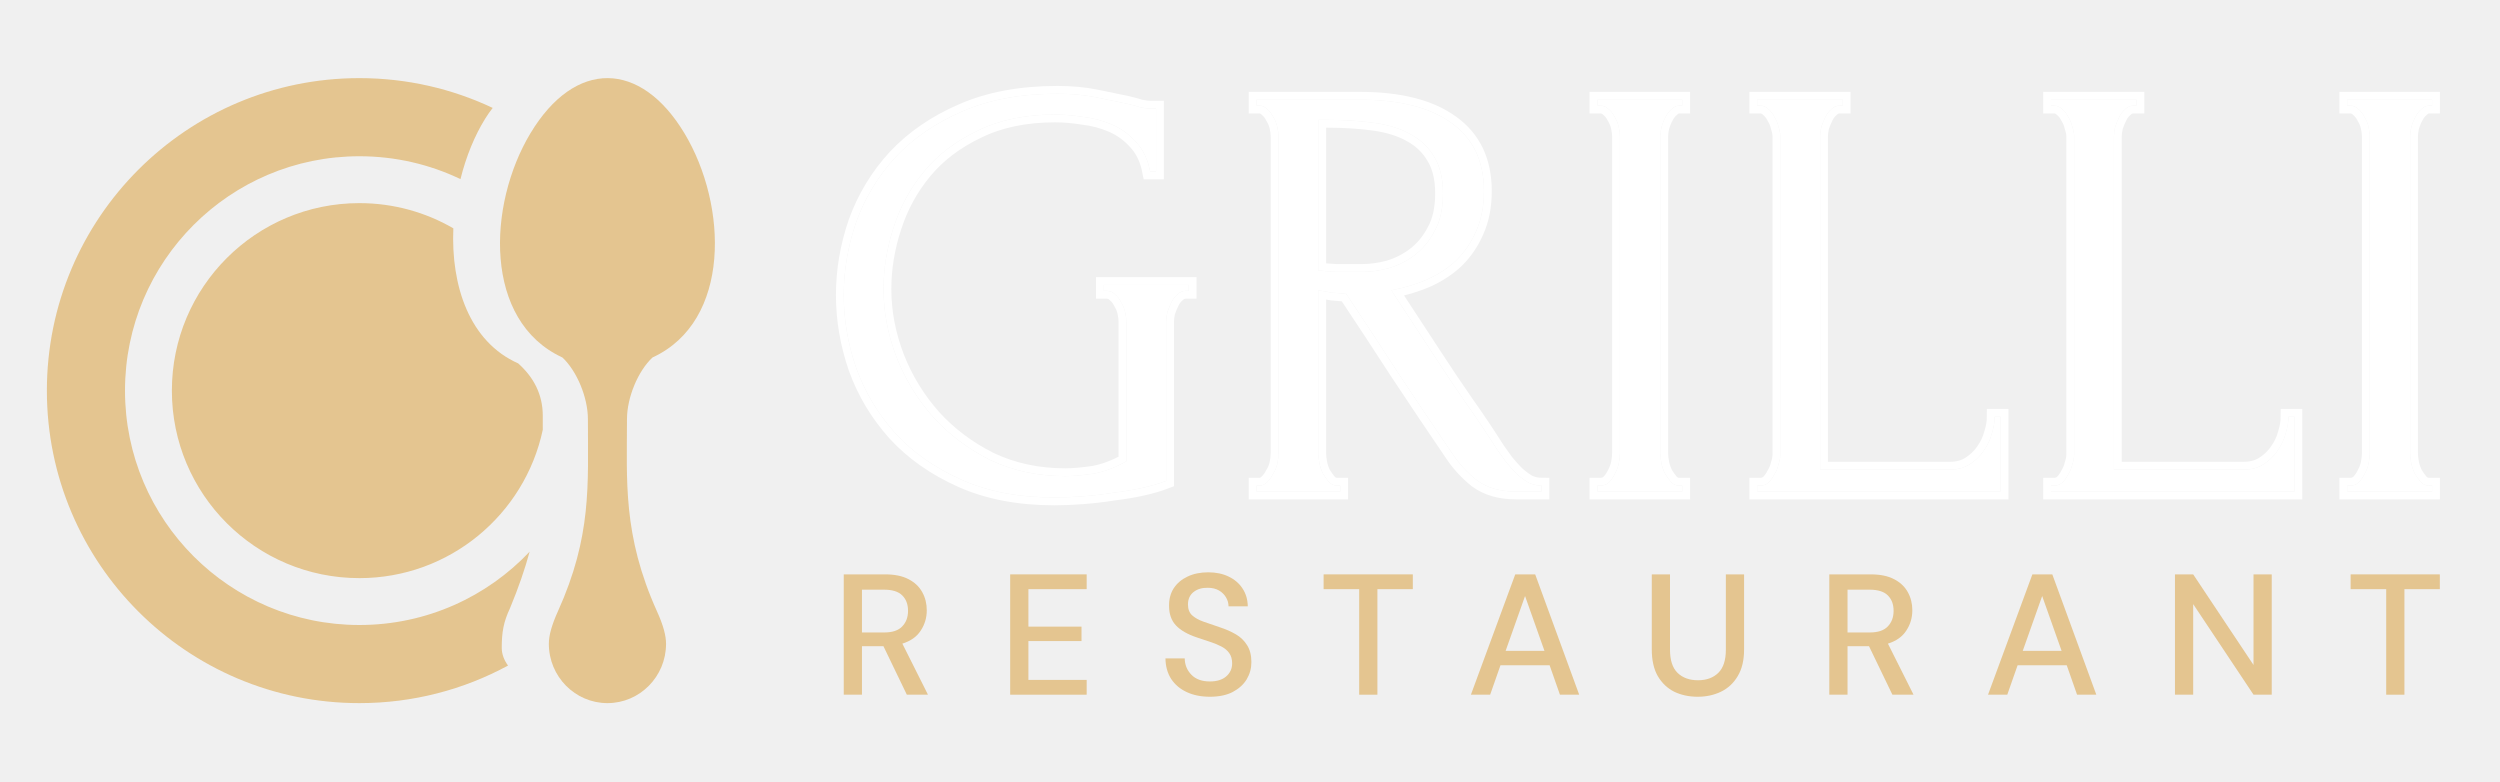
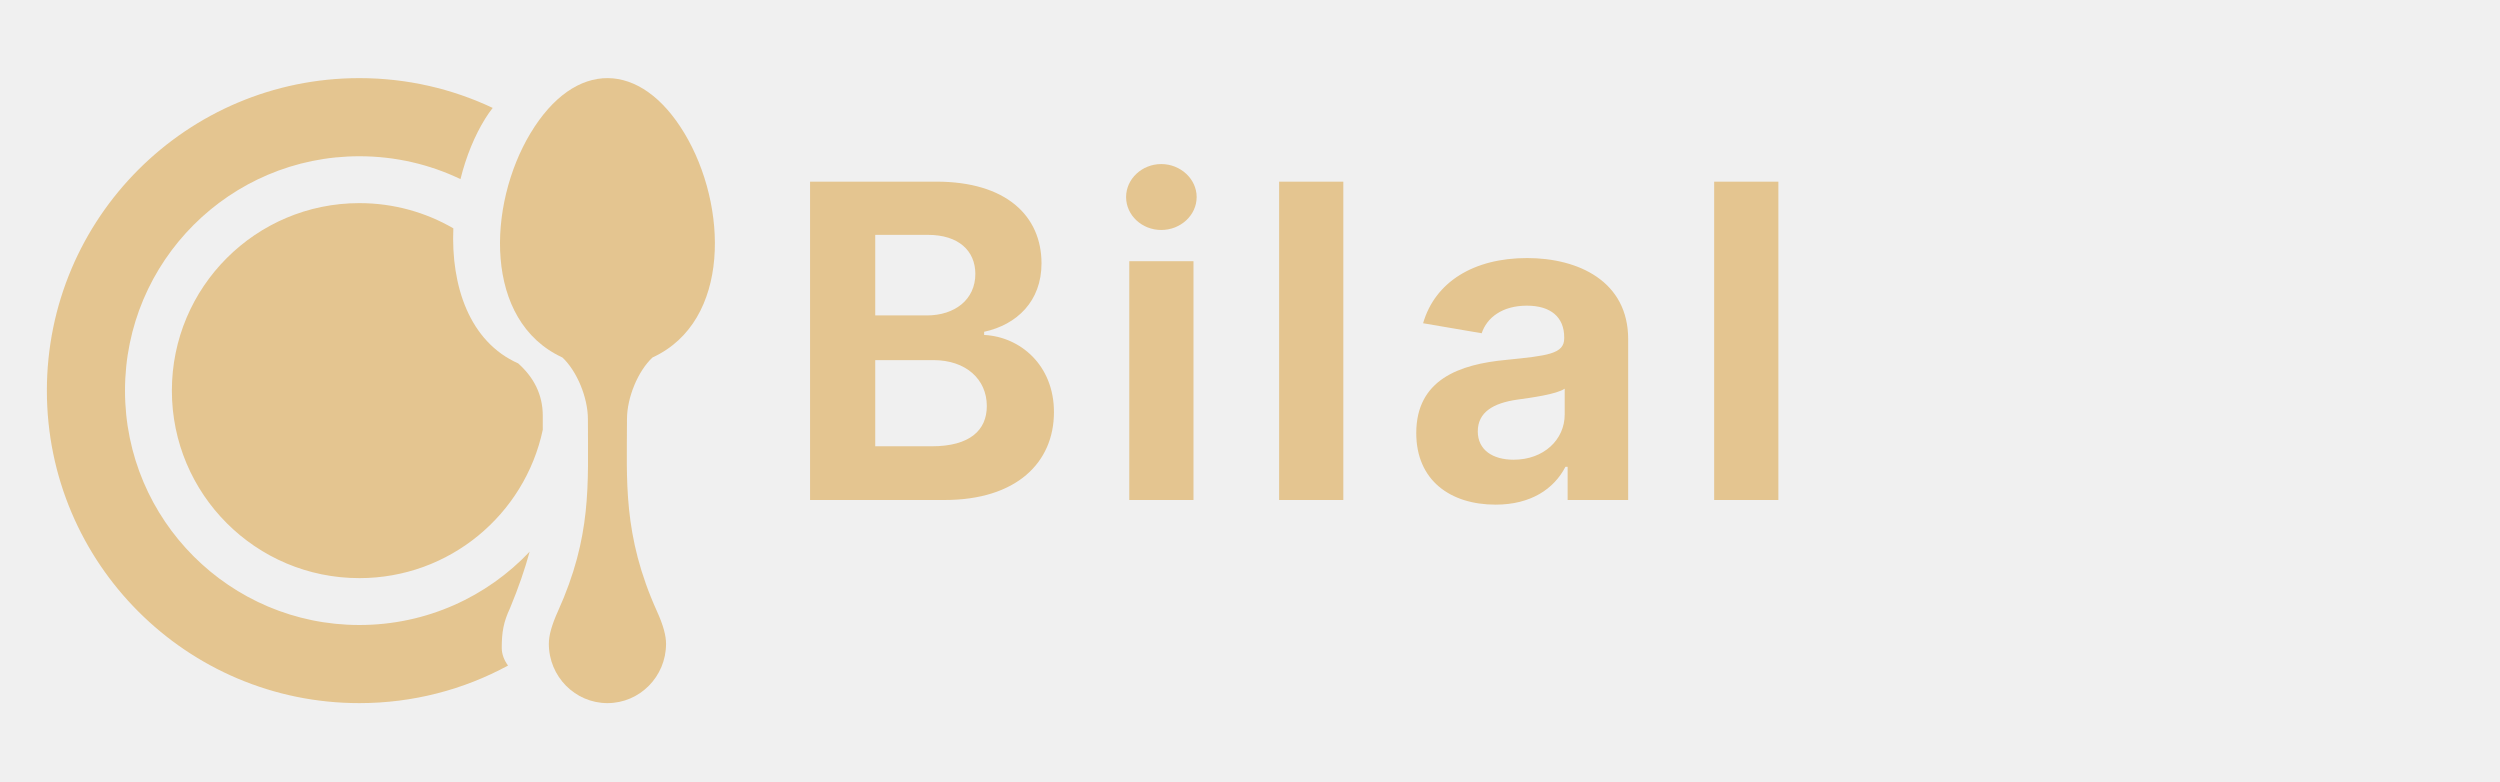
<svg xmlns="http://www.w3.org/2000/svg" width="160" height="50" viewBox="0 0 160 50" fill="none">
-   <path d="M54 44.46V36.76H56.651C57.26 36.76 57.758 36.863 58.147 37.068C58.543 37.273 58.836 37.552 59.027 37.904C59.218 38.249 59.313 38.634 59.313 39.059C59.313 39.536 59.185 39.968 58.928 40.357C58.679 40.746 58.286 41.024 57.751 41.193L59.39 44.46H58.037L56.541 41.358H55.166V44.46H54ZM55.166 40.478H56.585C57.113 40.478 57.498 40.35 57.74 40.093C57.989 39.836 58.114 39.503 58.114 39.092C58.114 38.681 57.993 38.355 57.751 38.113C57.509 37.864 57.117 37.739 56.574 37.739H55.166V40.478Z" fill="#E4C590" />
-   <path d="M64.652 44.46V36.76H69.547V37.706H65.818V40.104H69.217V41.028H65.818V43.514H69.547V44.46H64.652Z" fill="#E4C590" />
-   <path d="M77.438 44.592C76.873 44.592 76.378 44.493 75.953 44.295C75.527 44.097 75.194 43.815 74.952 43.448C74.717 43.081 74.596 42.645 74.589 42.139H75.821C75.828 42.55 75.971 42.898 76.25 43.184C76.528 43.47 76.921 43.613 77.427 43.613C77.874 43.613 78.222 43.507 78.472 43.294C78.728 43.074 78.857 42.795 78.857 42.458C78.857 42.187 78.794 41.967 78.67 41.798C78.552 41.629 78.387 41.49 78.175 41.38C77.969 41.27 77.731 41.171 77.46 41.083C77.188 40.995 76.902 40.9 76.602 40.797C76.008 40.599 75.56 40.342 75.26 40.027C74.966 39.712 74.82 39.297 74.82 38.784C74.812 38.351 74.911 37.974 75.117 37.651C75.329 37.328 75.623 37.079 75.997 36.903C76.378 36.72 76.822 36.628 77.328 36.628C77.826 36.628 78.263 36.72 78.637 36.903C79.018 37.086 79.315 37.343 79.528 37.673C79.74 37.996 79.85 38.373 79.858 38.806H78.626C78.626 38.608 78.574 38.421 78.472 38.245C78.369 38.062 78.219 37.911 78.021 37.794C77.823 37.677 77.581 37.618 77.295 37.618C76.928 37.611 76.624 37.702 76.382 37.893C76.147 38.084 76.03 38.348 76.03 38.685C76.03 38.986 76.118 39.217 76.294 39.378C76.47 39.539 76.712 39.675 77.02 39.785C77.328 39.888 77.68 40.009 78.076 40.148C78.457 40.273 78.798 40.423 79.099 40.599C79.399 40.775 79.638 41.006 79.814 41.292C79.997 41.578 80.089 41.941 80.089 42.381C80.089 42.77 79.99 43.133 79.792 43.47C79.594 43.8 79.297 44.071 78.901 44.284C78.505 44.489 78.017 44.592 77.438 44.592Z" fill="#E4C590" />
-   <path d="M86.988 44.46V37.706H84.711V36.76H90.42V37.706H88.154V44.46H86.988Z" fill="#E4C590" />
-   <path d="M94.138 44.46L96.976 36.76H98.252L101.068 44.46H99.836L99.176 42.579H96.03L95.37 44.46H94.138ZM96.36 41.655H98.846L97.603 38.146L96.36 41.655Z" fill="#E4C590" />
-   <path d="M108.651 44.592C108.101 44.592 107.602 44.486 107.155 44.273C106.715 44.053 106.363 43.719 106.099 43.272C105.842 42.825 105.714 42.256 105.714 41.567V36.76H106.88V41.578C106.88 42.253 107.041 42.748 107.364 43.063C107.686 43.378 108.123 43.536 108.673 43.536C109.215 43.536 109.648 43.378 109.971 43.063C110.293 42.748 110.455 42.253 110.455 41.578V36.76H111.621V41.567C111.621 42.256 111.485 42.825 111.214 43.272C110.95 43.719 110.59 44.053 110.136 44.273C109.688 44.486 109.193 44.592 108.651 44.592Z" fill="#E4C590" />
-   <path d="M117.076 44.46V36.76H119.727C120.336 36.76 120.835 36.863 121.223 37.068C121.619 37.273 121.913 37.552 122.103 37.904C122.294 38.249 122.389 38.634 122.389 39.059C122.389 39.536 122.261 39.968 122.004 40.357C121.755 40.746 121.363 41.024 120.827 41.193L122.466 44.46H121.113L119.617 41.358H118.242V44.46H117.076ZM118.242 40.478H119.661C120.189 40.478 120.574 40.35 120.816 40.093C121.066 39.836 121.19 39.503 121.19 39.092C121.19 38.681 121.069 38.355 120.827 38.113C120.585 37.864 120.193 37.739 119.65 37.739H118.242V40.478Z" fill="#E4C590" />
-   <path d="M127.234 44.46L130.072 36.76H131.348L134.164 44.46H132.932L132.272 42.579H129.126L128.466 44.46H127.234ZM129.456 41.655H131.942L130.699 38.146L129.456 41.655Z" fill="#E4C590" />
-   <path d="M139.198 44.46V36.76H140.364L144.225 42.557V36.76H145.391V44.46H144.225L140.364 38.663V44.46H139.198Z" fill="#E4C590" />
-   <path d="M152.717 44.46V37.706H150.44V36.76H156.149V37.706H153.883V44.46H152.717Z" fill="#E4C590" />
-   <mask id="path-2-outside-1_29_6" maskUnits="userSpaceOnUse" x="53" y="5" width="104" height="28" fill="black">
-     <rect fill="white" x="53" y="5" width="104" height="28" />
-     <path d="M70.644 18.236H76.078V18.616H75.888C75.685 18.616 75.508 18.692 75.356 18.844C75.204 18.971 75.077 19.135 74.976 19.338C74.875 19.541 74.786 19.756 74.71 19.984C74.659 20.212 74.634 20.415 74.634 20.592V30.776C74.178 30.953 73.659 31.105 73.076 31.232C72.493 31.359 71.885 31.46 71.252 31.536C70.619 31.637 69.973 31.713 69.314 31.764C68.655 31.815 68.047 31.84 67.49 31.84C65.21 31.84 63.221 31.46 61.524 30.7C59.827 29.94 58.421 28.952 57.306 27.736C56.191 26.495 55.355 25.101 54.798 23.556C54.266 22.011 54 20.453 54 18.882C54 17.311 54.266 15.753 54.798 14.208C55.355 12.663 56.191 11.282 57.306 10.066C58.446 8.85 59.865 7.875 61.562 7.14C63.285 6.38 65.324 6 67.68 6C68.567 6 69.39 6.076 70.15 6.228C70.91 6.38 71.581 6.519 72.164 6.646C72.493 6.722 72.772 6.798 73 6.874C73.253 6.925 73.469 6.95 73.646 6.95H73.988V10.978H73.608C73.456 10.193 73.152 9.559 72.696 9.078C72.265 8.597 71.759 8.229 71.176 7.976C70.593 7.723 69.973 7.558 69.314 7.482C68.681 7.381 68.085 7.33 67.528 7.33C65.628 7.33 63.981 7.672 62.588 8.356C61.195 9.015 60.055 9.876 59.168 10.94C58.281 12.004 57.623 13.207 57.192 14.55C56.761 15.867 56.546 17.185 56.546 18.502C56.546 19.971 56.825 21.428 57.382 22.872C57.939 24.291 58.725 25.57 59.738 26.71C60.751 27.825 61.967 28.737 63.386 29.446C64.83 30.13 66.426 30.472 68.174 30.472C68.655 30.472 69.251 30.421 69.96 30.32C70.669 30.193 71.379 29.927 72.088 29.522V20.592C72.088 20.415 72.063 20.212 72.012 19.984C71.961 19.756 71.873 19.541 71.746 19.338C71.645 19.135 71.518 18.971 71.366 18.844C71.214 18.692 71.037 18.616 70.834 18.616H70.644V18.236Z" />
-     <path d="M85.587 31.08H85.777V31.46H80.419V31.08H80.609C80.786 31.08 80.951 31.004 81.103 30.852C81.255 30.7 81.381 30.523 81.483 30.32C81.609 30.117 81.698 29.902 81.749 29.674C81.799 29.421 81.825 29.193 81.825 28.99V8.736C81.825 8.559 81.799 8.356 81.749 8.128C81.698 7.9 81.609 7.685 81.483 7.482C81.381 7.279 81.255 7.115 81.103 6.988C80.951 6.836 80.786 6.76 80.609 6.76H80.419V6.38H87.031C89.564 6.38 91.515 6.874 92.883 7.862C94.276 8.85 94.973 10.307 94.973 12.232C94.973 13.195 94.808 14.043 94.479 14.778C94.175 15.487 93.757 16.108 93.225 16.64C92.693 17.147 92.059 17.565 91.325 17.894C90.615 18.198 89.855 18.426 89.045 18.578L91.781 22.758C92.439 23.771 93.111 24.772 93.795 25.76C94.479 26.723 95.15 27.723 95.809 28.762C95.986 29.015 96.176 29.281 96.379 29.56C96.607 29.839 96.835 30.092 97.063 30.32C97.316 30.548 97.569 30.738 97.823 30.89C98.101 31.017 98.38 31.08 98.659 31.08V31.46H97.025C96.011 31.46 95.175 31.219 94.517 30.738C93.883 30.231 93.351 29.649 92.921 28.99C91.781 27.318 90.641 25.621 89.501 23.898C88.386 22.175 87.271 20.478 86.157 18.806C85.878 18.781 85.574 18.755 85.245 18.73C84.941 18.679 84.649 18.629 84.371 18.578V28.99C84.371 29.193 84.396 29.421 84.447 29.674C84.497 29.902 84.573 30.117 84.675 30.32C84.801 30.523 84.928 30.7 85.055 30.852C85.207 31.004 85.384 31.08 85.587 31.08ZM84.371 7.672V17.324H84.561C84.763 17.349 85.08 17.375 85.511 17.4C85.967 17.4 86.524 17.4 87.183 17.4C87.715 17.4 88.272 17.324 88.855 17.172C89.463 16.995 90.02 16.716 90.527 16.336C91.059 15.931 91.489 15.411 91.819 14.778C92.173 14.145 92.351 13.347 92.351 12.384C92.351 11.421 92.161 10.636 91.781 10.028C91.426 9.42 90.919 8.939 90.261 8.584C89.627 8.229 88.855 7.989 87.943 7.862C87.031 7.735 86.03 7.672 84.941 7.672H84.371Z" />
-     <path d="M102.232 6.38H107.666V6.76H107.476C107.299 6.76 107.134 6.836 106.982 6.988C106.83 7.115 106.703 7.279 106.602 7.482C106.501 7.659 106.412 7.875 106.336 8.128C106.285 8.356 106.26 8.559 106.26 8.736V28.99C106.26 29.193 106.285 29.421 106.336 29.674C106.387 29.902 106.463 30.117 106.564 30.32C106.691 30.523 106.817 30.7 106.944 30.852C107.096 31.004 107.273 31.08 107.476 31.08H107.666V31.46H102.232V31.08H102.422C102.625 31.08 102.802 31.017 102.954 30.89C103.106 30.738 103.233 30.561 103.334 30.358C103.461 30.13 103.549 29.902 103.6 29.674C103.651 29.421 103.676 29.193 103.676 28.99V8.736C103.676 8.559 103.651 8.356 103.6 8.128C103.549 7.9 103.461 7.685 103.334 7.482C103.233 7.279 103.106 7.115 102.954 6.988C102.802 6.836 102.625 6.76 102.422 6.76H102.232V6.38Z" />
-     <path d="M112.46 31.08H112.65C112.853 31.08 113.03 31.017 113.182 30.89C113.334 30.738 113.461 30.561 113.562 30.358C113.689 30.155 113.778 29.94 113.828 29.712C113.904 29.484 113.942 29.269 113.942 29.066V8.736C113.942 8.559 113.904 8.356 113.828 8.128C113.778 7.9 113.689 7.685 113.562 7.482C113.461 7.279 113.334 7.115 113.182 6.988C113.03 6.836 112.853 6.76 112.65 6.76H112.46V6.38H117.932V6.76H117.742C117.54 6.76 117.362 6.836 117.21 6.988C117.058 7.115 116.932 7.279 116.83 7.482C116.729 7.685 116.64 7.9 116.564 8.128C116.514 8.356 116.488 8.559 116.488 8.736V30.054H124.81C125.292 30.054 125.71 29.94 126.064 29.712C126.419 29.484 126.71 29.205 126.938 28.876C127.192 28.521 127.369 28.154 127.47 27.774C127.597 27.369 127.66 27.001 127.66 26.672H128.04V31.46H112.46V31.08Z" />
-     <path d="M131.264 31.08H131.454C131.657 31.08 131.834 31.017 131.986 30.89C132.138 30.738 132.265 30.561 132.366 30.358C132.493 30.155 132.582 29.94 132.632 29.712C132.708 29.484 132.746 29.269 132.746 29.066V8.736C132.746 8.559 132.708 8.356 132.632 8.128C132.582 7.9 132.493 7.685 132.366 7.482C132.265 7.279 132.138 7.115 131.986 6.988C131.834 6.836 131.657 6.76 131.454 6.76H131.264V6.38H136.736V6.76H136.546C136.344 6.76 136.166 6.836 136.014 6.988C135.862 7.115 135.736 7.279 135.634 7.482C135.533 7.685 135.444 7.9 135.368 8.128C135.318 8.356 135.292 8.559 135.292 8.736V30.054H143.614C144.096 30.054 144.514 29.94 144.868 29.712C145.223 29.484 145.514 29.205 145.742 28.876C145.996 28.521 146.173 28.154 146.274 27.774C146.401 27.369 146.464 27.001 146.464 26.672H146.844V31.46H131.264V31.08Z" />
-     <path d="M150.22 6.38H155.654V6.76H155.464C155.287 6.76 155.122 6.836 154.97 6.988C154.818 7.115 154.692 7.279 154.59 7.482C154.489 7.659 154.4 7.875 154.324 8.128C154.274 8.356 154.248 8.559 154.248 8.736V28.99C154.248 29.193 154.274 29.421 154.324 29.674C154.375 29.902 154.451 30.117 154.552 30.32C154.679 30.523 154.806 30.7 154.932 30.852C155.084 31.004 155.262 31.08 155.464 31.08H155.654V31.46H150.22V31.08H150.41C150.613 31.08 150.79 31.017 150.942 30.89C151.094 30.738 151.221 30.561 151.322 30.358C151.449 30.13 151.538 29.902 151.588 29.674C151.639 29.421 151.664 29.193 151.664 28.99V8.736C151.664 8.559 151.639 8.356 151.588 8.128C151.538 7.9 151.449 7.685 151.322 7.482C151.221 7.279 151.094 7.115 150.942 6.988C150.79 6.836 150.613 6.76 150.41 6.76H150.22V6.38Z" />
-   </mask>
-   <path d="M70.644 18.236H76.078V18.616H75.888C75.685 18.616 75.508 18.692 75.356 18.844C75.204 18.971 75.077 19.135 74.976 19.338C74.875 19.541 74.786 19.756 74.71 19.984C74.659 20.212 74.634 20.415 74.634 20.592V30.776C74.178 30.953 73.659 31.105 73.076 31.232C72.493 31.359 71.885 31.46 71.252 31.536C70.619 31.637 69.973 31.713 69.314 31.764C68.655 31.815 68.047 31.84 67.49 31.84C65.21 31.84 63.221 31.46 61.524 30.7C59.827 29.94 58.421 28.952 57.306 27.736C56.191 26.495 55.355 25.101 54.798 23.556C54.266 22.011 54 20.453 54 18.882C54 17.311 54.266 15.753 54.798 14.208C55.355 12.663 56.191 11.282 57.306 10.066C58.446 8.85 59.865 7.875 61.562 7.14C63.285 6.38 65.324 6 67.68 6C68.567 6 69.39 6.076 70.15 6.228C70.91 6.38 71.581 6.519 72.164 6.646C72.493 6.722 72.772 6.798 73 6.874C73.253 6.925 73.469 6.95 73.646 6.95H73.988V10.978H73.608C73.456 10.193 73.152 9.559 72.696 9.078C72.265 8.597 71.759 8.229 71.176 7.976C70.593 7.723 69.973 7.558 69.314 7.482C68.681 7.381 68.085 7.33 67.528 7.33C65.628 7.33 63.981 7.672 62.588 8.356C61.195 9.015 60.055 9.876 59.168 10.94C58.281 12.004 57.623 13.207 57.192 14.55C56.761 15.867 56.546 17.185 56.546 18.502C56.546 19.971 56.825 21.428 57.382 22.872C57.939 24.291 58.725 25.57 59.738 26.71C60.751 27.825 61.967 28.737 63.386 29.446C64.83 30.13 66.426 30.472 68.174 30.472C68.655 30.472 69.251 30.421 69.96 30.32C70.669 30.193 71.379 29.927 72.088 29.522V20.592C72.088 20.415 72.063 20.212 72.012 19.984C71.961 19.756 71.873 19.541 71.746 19.338C71.645 19.135 71.518 18.971 71.366 18.844C71.214 18.692 71.037 18.616 70.834 18.616H70.644V18.236Z" fill="white" />
-   <path d="M85.587 31.08H85.777V31.46H80.419V31.08H80.609C80.786 31.08 80.951 31.004 81.103 30.852C81.255 30.7 81.381 30.523 81.483 30.32C81.609 30.117 81.698 29.902 81.749 29.674C81.799 29.421 81.825 29.193 81.825 28.99V8.736C81.825 8.559 81.799 8.356 81.749 8.128C81.698 7.9 81.609 7.685 81.483 7.482C81.381 7.279 81.255 7.115 81.103 6.988C80.951 6.836 80.786 6.76 80.609 6.76H80.419V6.38H87.031C89.564 6.38 91.515 6.874 92.883 7.862C94.276 8.85 94.973 10.307 94.973 12.232C94.973 13.195 94.808 14.043 94.479 14.778C94.175 15.487 93.757 16.108 93.225 16.64C92.693 17.147 92.059 17.565 91.325 17.894C90.615 18.198 89.855 18.426 89.045 18.578L91.781 22.758C92.439 23.771 93.111 24.772 93.795 25.76C94.479 26.723 95.15 27.723 95.809 28.762C95.986 29.015 96.176 29.281 96.379 29.56C96.607 29.839 96.835 30.092 97.063 30.32C97.316 30.548 97.569 30.738 97.823 30.89C98.101 31.017 98.38 31.08 98.659 31.08V31.46H97.025C96.011 31.46 95.175 31.219 94.517 30.738C93.883 30.231 93.351 29.649 92.921 28.99C91.781 27.318 90.641 25.621 89.501 23.898C88.386 22.175 87.271 20.478 86.157 18.806C85.878 18.781 85.574 18.755 85.245 18.73C84.941 18.679 84.649 18.629 84.371 18.578V28.99C84.371 29.193 84.396 29.421 84.447 29.674C84.497 29.902 84.573 30.117 84.675 30.32C84.801 30.523 84.928 30.7 85.055 30.852C85.207 31.004 85.384 31.08 85.587 31.08ZM84.371 7.672V17.324H84.561C84.763 17.349 85.08 17.375 85.511 17.4C85.967 17.4 86.524 17.4 87.183 17.4C87.715 17.4 88.272 17.324 88.855 17.172C89.463 16.995 90.02 16.716 90.527 16.336C91.059 15.931 91.489 15.411 91.819 14.778C92.173 14.145 92.351 13.347 92.351 12.384C92.351 11.421 92.161 10.636 91.781 10.028C91.426 9.42 90.919 8.939 90.261 8.584C89.627 8.229 88.855 7.989 87.943 7.862C87.031 7.735 86.03 7.672 84.941 7.672H84.371Z" fill="white" />
-   <path d="M102.232 6.38H107.666V6.76H107.476C107.299 6.76 107.134 6.836 106.982 6.988C106.83 7.115 106.703 7.279 106.602 7.482C106.501 7.659 106.412 7.875 106.336 8.128C106.285 8.356 106.26 8.559 106.26 8.736V28.99C106.26 29.193 106.285 29.421 106.336 29.674C106.387 29.902 106.463 30.117 106.564 30.32C106.691 30.523 106.817 30.7 106.944 30.852C107.096 31.004 107.273 31.08 107.476 31.08H107.666V31.46H102.232V31.08H102.422C102.625 31.08 102.802 31.017 102.954 30.89C103.106 30.738 103.233 30.561 103.334 30.358C103.461 30.13 103.549 29.902 103.6 29.674C103.651 29.421 103.676 29.193 103.676 28.99V8.736C103.676 8.559 103.651 8.356 103.6 8.128C103.549 7.9 103.461 7.685 103.334 7.482C103.233 7.279 103.106 7.115 102.954 6.988C102.802 6.836 102.625 6.76 102.422 6.76H102.232V6.38Z" fill="white" />
-   <path d="M112.46 31.08H112.65C112.853 31.08 113.03 31.017 113.182 30.89C113.334 30.738 113.461 30.561 113.562 30.358C113.689 30.155 113.778 29.94 113.828 29.712C113.904 29.484 113.942 29.269 113.942 29.066V8.736C113.942 8.559 113.904 8.356 113.828 8.128C113.778 7.9 113.689 7.685 113.562 7.482C113.461 7.279 113.334 7.115 113.182 6.988C113.03 6.836 112.853 6.76 112.65 6.76H112.46V6.38H117.932V6.76H117.742C117.54 6.76 117.362 6.836 117.21 6.988C117.058 7.115 116.932 7.279 116.83 7.482C116.729 7.685 116.64 7.9 116.564 8.128C116.514 8.356 116.488 8.559 116.488 8.736V30.054H124.81C125.292 30.054 125.71 29.94 126.064 29.712C126.419 29.484 126.71 29.205 126.938 28.876C127.192 28.521 127.369 28.154 127.47 27.774C127.597 27.369 127.66 27.001 127.66 26.672H128.04V31.46H112.46V31.08Z" fill="white" />
-   <path d="M131.264 31.08H131.454C131.657 31.08 131.834 31.017 131.986 30.89C132.138 30.738 132.265 30.561 132.366 30.358C132.493 30.155 132.582 29.94 132.632 29.712C132.708 29.484 132.746 29.269 132.746 29.066V8.736C132.746 8.559 132.708 8.356 132.632 8.128C132.582 7.9 132.493 7.685 132.366 7.482C132.265 7.279 132.138 7.115 131.986 6.988C131.834 6.836 131.657 6.76 131.454 6.76H131.264V6.38H136.736V6.76H136.546C136.344 6.76 136.166 6.836 136.014 6.988C135.862 7.115 135.736 7.279 135.634 7.482C135.533 7.685 135.444 7.9 135.368 8.128C135.318 8.356 135.292 8.559 135.292 8.736V30.054H143.614C144.096 30.054 144.514 29.94 144.868 29.712C145.223 29.484 145.514 29.205 145.742 28.876C145.996 28.521 146.173 28.154 146.274 27.774C146.401 27.369 146.464 27.001 146.464 26.672H146.844V31.46H131.264V31.08Z" fill="white" />
-   <path d="M150.22 6.38H155.654V6.76H155.464C155.287 6.76 155.122 6.836 154.97 6.988C154.818 7.115 154.692 7.279 154.59 7.482C154.489 7.659 154.4 7.875 154.324 8.128C154.274 8.356 154.248 8.559 154.248 8.736V28.99C154.248 29.193 154.274 29.421 154.324 29.674C154.375 29.902 154.451 30.117 154.552 30.32C154.679 30.523 154.806 30.7 154.932 30.852C155.084 31.004 155.262 31.08 155.464 31.08H155.654V31.46H150.22V31.08H150.41C150.613 31.08 150.79 31.017 150.942 30.89C151.094 30.738 151.221 30.561 151.322 30.358C151.449 30.13 151.538 29.902 151.588 29.674C151.639 29.421 151.664 29.193 151.664 28.99V8.736C151.664 8.559 151.639 8.356 151.588 8.128C151.538 7.9 151.449 7.685 151.322 7.482C151.221 7.279 151.094 7.115 150.942 6.988C150.79 6.836 150.613 6.76 150.41 6.76H150.22V6.38Z" fill="white" />
-   <path d="M70.644 18.236H76.078V18.616H75.888C75.685 18.616 75.508 18.692 75.356 18.844C75.204 18.971 75.077 19.135 74.976 19.338C74.875 19.541 74.786 19.756 74.71 19.984C74.659 20.212 74.634 20.415 74.634 20.592V30.776C74.178 30.953 73.659 31.105 73.076 31.232C72.493 31.359 71.885 31.46 71.252 31.536C70.619 31.637 69.973 31.713 69.314 31.764C68.655 31.815 68.047 31.84 67.49 31.84C65.21 31.84 63.221 31.46 61.524 30.7C59.827 29.94 58.421 28.952 57.306 27.736C56.191 26.495 55.355 25.101 54.798 23.556C54.266 22.011 54 20.453 54 18.882C54 17.311 54.266 15.753 54.798 14.208C55.355 12.663 56.191 11.282 57.306 10.066C58.446 8.85 59.865 7.875 61.562 7.14C63.285 6.38 65.324 6 67.68 6C68.567 6 69.39 6.076 70.15 6.228C70.91 6.38 71.581 6.519 72.164 6.646C72.493 6.722 72.772 6.798 73 6.874C73.253 6.925 73.469 6.95 73.646 6.95H73.988V10.978H73.608C73.456 10.193 73.152 9.559 72.696 9.078C72.265 8.597 71.759 8.229 71.176 7.976C70.593 7.723 69.973 7.558 69.314 7.482C68.681 7.381 68.085 7.33 67.528 7.33C65.628 7.33 63.981 7.672 62.588 8.356C61.195 9.015 60.055 9.876 59.168 10.94C58.281 12.004 57.623 13.207 57.192 14.55C56.761 15.867 56.546 17.185 56.546 18.502C56.546 19.971 56.825 21.428 57.382 22.872C57.939 24.291 58.725 25.57 59.738 26.71C60.751 27.825 61.967 28.737 63.386 29.446C64.83 30.13 66.426 30.472 68.174 30.472C68.655 30.472 69.251 30.421 69.96 30.32C70.669 30.193 71.379 29.927 72.088 29.522V20.592C72.088 20.415 72.063 20.212 72.012 19.984C71.961 19.756 71.873 19.541 71.746 19.338C71.645 19.135 71.518 18.971 71.366 18.844C71.214 18.692 71.037 18.616 70.834 18.616H70.644V18.236Z" stroke="white" mask="url(#path-2-outside-1_29_6)" />
-   <path d="M85.587 31.08H85.777V31.46H80.419V31.08H80.609C80.786 31.08 80.951 31.004 81.103 30.852C81.255 30.7 81.381 30.523 81.483 30.32C81.609 30.117 81.698 29.902 81.749 29.674C81.799 29.421 81.825 29.193 81.825 28.99V8.736C81.825 8.559 81.799 8.356 81.749 8.128C81.698 7.9 81.609 7.685 81.483 7.482C81.381 7.279 81.255 7.115 81.103 6.988C80.951 6.836 80.786 6.76 80.609 6.76H80.419V6.38H87.031C89.564 6.38 91.515 6.874 92.883 7.862C94.276 8.85 94.973 10.307 94.973 12.232C94.973 13.195 94.808 14.043 94.479 14.778C94.175 15.487 93.757 16.108 93.225 16.64C92.693 17.147 92.059 17.565 91.325 17.894C90.615 18.198 89.855 18.426 89.045 18.578L91.781 22.758C92.439 23.771 93.111 24.772 93.795 25.76C94.479 26.723 95.15 27.723 95.809 28.762C95.986 29.015 96.176 29.281 96.379 29.56C96.607 29.839 96.835 30.092 97.063 30.32C97.316 30.548 97.569 30.738 97.823 30.89C98.101 31.017 98.38 31.08 98.659 31.08V31.46H97.025C96.011 31.46 95.175 31.219 94.517 30.738C93.883 30.231 93.351 29.649 92.921 28.99C91.781 27.318 90.641 25.621 89.501 23.898C88.386 22.175 87.271 20.478 86.157 18.806C85.878 18.781 85.574 18.755 85.245 18.73C84.941 18.679 84.649 18.629 84.371 18.578V28.99C84.371 29.193 84.396 29.421 84.447 29.674C84.497 29.902 84.573 30.117 84.675 30.32C84.801 30.523 84.928 30.7 85.055 30.852C85.207 31.004 85.384 31.08 85.587 31.08ZM84.371 7.672V17.324H84.561C84.763 17.349 85.08 17.375 85.511 17.4C85.967 17.4 86.524 17.4 87.183 17.4C87.715 17.4 88.272 17.324 88.855 17.172C89.463 16.995 90.02 16.716 90.527 16.336C91.059 15.931 91.489 15.411 91.819 14.778C92.173 14.145 92.351 13.347 92.351 12.384C92.351 11.421 92.161 10.636 91.781 10.028C91.426 9.42 90.919 8.939 90.261 8.584C89.627 8.229 88.855 7.989 87.943 7.862C87.031 7.735 86.03 7.672 84.941 7.672H84.371Z" stroke="white" mask="url(#path-2-outside-1_29_6)" />
-   <path d="M102.232 6.38H107.666V6.76H107.476C107.299 6.76 107.134 6.836 106.982 6.988C106.83 7.115 106.703 7.279 106.602 7.482C106.501 7.659 106.412 7.875 106.336 8.128C106.285 8.356 106.26 8.559 106.26 8.736V28.99C106.26 29.193 106.285 29.421 106.336 29.674C106.387 29.902 106.463 30.117 106.564 30.32C106.691 30.523 106.817 30.7 106.944 30.852C107.096 31.004 107.273 31.08 107.476 31.08H107.666V31.46H102.232V31.08H102.422C102.625 31.08 102.802 31.017 102.954 30.89C103.106 30.738 103.233 30.561 103.334 30.358C103.461 30.13 103.549 29.902 103.6 29.674C103.651 29.421 103.676 29.193 103.676 28.99V8.736C103.676 8.559 103.651 8.356 103.6 8.128C103.549 7.9 103.461 7.685 103.334 7.482C103.233 7.279 103.106 7.115 102.954 6.988C102.802 6.836 102.625 6.76 102.422 6.76H102.232V6.38Z" stroke="white" mask="url(#path-2-outside-1_29_6)" />
-   <path d="M112.46 31.08H112.65C112.853 31.08 113.03 31.017 113.182 30.89C113.334 30.738 113.461 30.561 113.562 30.358C113.689 30.155 113.778 29.94 113.828 29.712C113.904 29.484 113.942 29.269 113.942 29.066V8.736C113.942 8.559 113.904 8.356 113.828 8.128C113.778 7.9 113.689 7.685 113.562 7.482C113.461 7.279 113.334 7.115 113.182 6.988C113.03 6.836 112.853 6.76 112.65 6.76H112.46V6.38H117.932V6.76H117.742C117.54 6.76 117.362 6.836 117.21 6.988C117.058 7.115 116.932 7.279 116.83 7.482C116.729 7.685 116.64 7.9 116.564 8.128C116.514 8.356 116.488 8.559 116.488 8.736V30.054H124.81C125.292 30.054 125.71 29.94 126.064 29.712C126.419 29.484 126.71 29.205 126.938 28.876C127.192 28.521 127.369 28.154 127.47 27.774C127.597 27.369 127.66 27.001 127.66 26.672H128.04V31.46H112.46V31.08Z" stroke="white" mask="url(#path-2-outside-1_29_6)" />
-   <path d="M131.264 31.08H131.454C131.657 31.08 131.834 31.017 131.986 30.89C132.138 30.738 132.265 30.561 132.366 30.358C132.493 30.155 132.582 29.94 132.632 29.712C132.708 29.484 132.746 29.269 132.746 29.066V8.736C132.746 8.559 132.708 8.356 132.632 8.128C132.582 7.9 132.493 7.685 132.366 7.482C132.265 7.279 132.138 7.115 131.986 6.988C131.834 6.836 131.657 6.76 131.454 6.76H131.264V6.38H136.736V6.76H136.546C136.344 6.76 136.166 6.836 136.014 6.988C135.862 7.115 135.736 7.279 135.634 7.482C135.533 7.685 135.444 7.9 135.368 8.128C135.318 8.356 135.292 8.559 135.292 8.736V30.054H143.614C144.096 30.054 144.514 29.94 144.868 29.712C145.223 29.484 145.514 29.205 145.742 28.876C145.996 28.521 146.173 28.154 146.274 27.774C146.401 27.369 146.464 27.001 146.464 26.672H146.844V31.46H131.264V31.08Z" stroke="white" mask="url(#path-2-outside-1_29_6)" />
-   <path d="M150.22 6.38H155.654V6.76H155.464C155.287 6.76 155.122 6.836 154.97 6.988C154.818 7.115 154.692 7.279 154.59 7.482C154.489 7.659 154.4 7.875 154.324 8.128C154.274 8.356 154.248 8.559 154.248 8.736V28.99C154.248 29.193 154.274 29.421 154.324 29.674C154.375 29.902 154.451 30.117 154.552 30.32C154.679 30.523 154.806 30.7 154.932 30.852C155.084 31.004 155.262 31.08 155.464 31.08H155.654V31.46H150.22V31.08H150.41C150.613 31.08 150.79 31.017 150.942 30.89C151.094 30.738 151.221 30.561 151.322 30.358C151.449 30.13 151.538 29.902 151.588 29.674C151.639 29.421 151.664 29.193 151.664 28.99V8.736C151.664 8.559 151.639 8.356 151.588 8.128C151.538 7.9 151.449 7.685 151.322 7.482C151.221 7.279 151.094 7.115 150.942 6.988C150.79 6.836 150.613 6.76 150.41 6.76H150.22V6.38Z" stroke="white" mask="url(#path-2-outside-1_29_6)" />
  <path fill-rule="evenodd" clip-rule="evenodd" d="M32.513 42.597C29.684 44.13 26.444 45 23 45C11.954 45 3 36.046 3 25C3 13.954 11.954 5 23 5C26.052 5 28.945 5.684 31.533 6.906C31.366 7.119 31.209 7.343 31.062 7.579C30.37 8.69 29.825 10.032 29.47 11.463C27.511 10.525 25.317 10 23 10C14.716 10 8 16.716 8 25C8 33.284 14.716 40 23 40C27.291 40 31.162 38.198 33.896 35.309C33.596 36.415 33.189 37.603 32.637 38.932C32.226 39.809 32.112 40.449 32.112 41.46C32.112 41.866 32.26 42.247 32.513 42.597ZM29.014 14.613C28.857 18.276 30.031 21.866 33.163 23.256C34.135 24.128 34.738 25.212 34.738 26.62C34.738 26.922 34.738 27.219 34.737 27.51C33.583 32.932 28.767 37 23 37C16.373 37 11 31.627 11 25C11 18.373 16.373 13 23 13C25.191 13 27.246 13.587 29.014 14.613Z" fill="#E4C590" />
  <path d="M41.761 22.878C46.798 20.558 46.578 13.151 43.81 8.539C41 3.854 36.794 3.786 33.943 8.539C31.19 13.126 30.936 20.549 35.992 22.878C36.918 23.741 37.626 25.435 37.626 26.827C37.626 31.016 37.884 34.309 35.7 39.139C35.309 40.007 35.126 40.663 35.126 41.206C35.126 43.298 36.808 45 38.877 45C40.945 45 42.627 43.298 42.627 41.206C42.627 40.663 42.444 40.007 42.053 39.139C39.839 34.242 40.127 30.722 40.127 26.827C40.127 25.435 40.835 23.741 41.761 22.878Z" fill="#E4C590" />
+   <text x="50" y="32" font-family="'Outfit', 'Inter', sans-serif" font-size="28" font-weight="bold" fill="#E4C590" letter-spacing="2">Bilal</text>
</svg>
